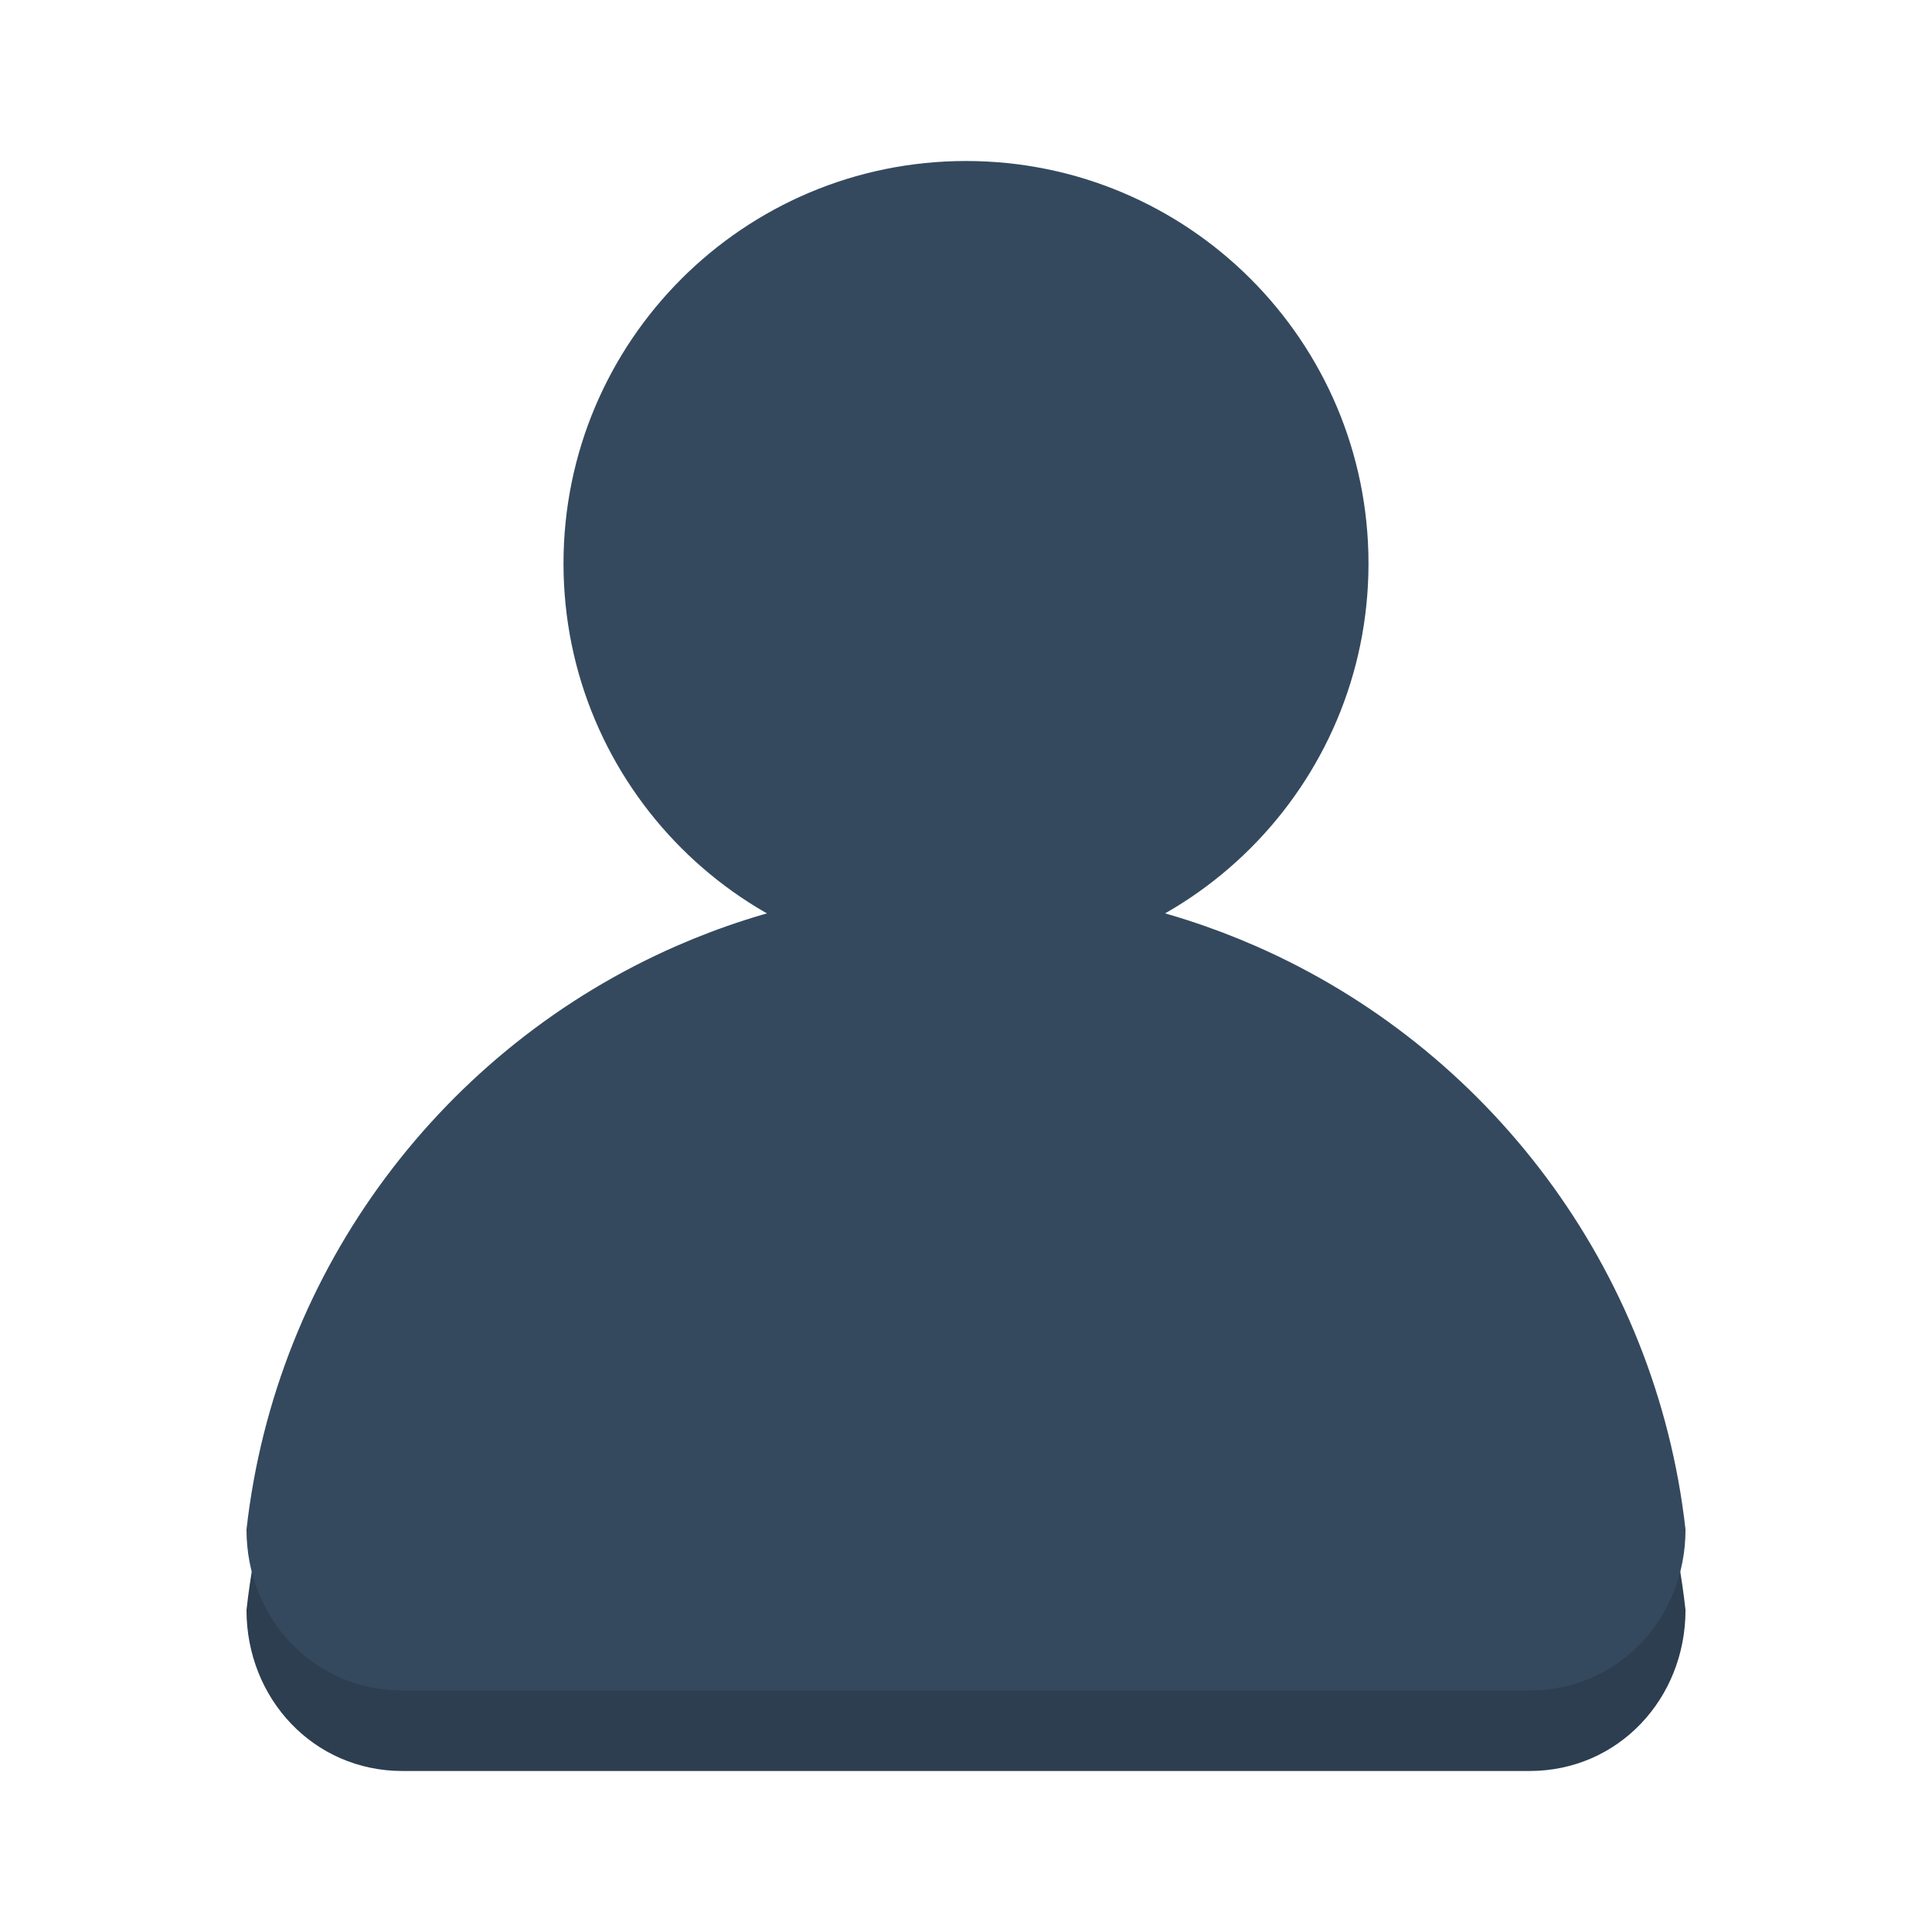
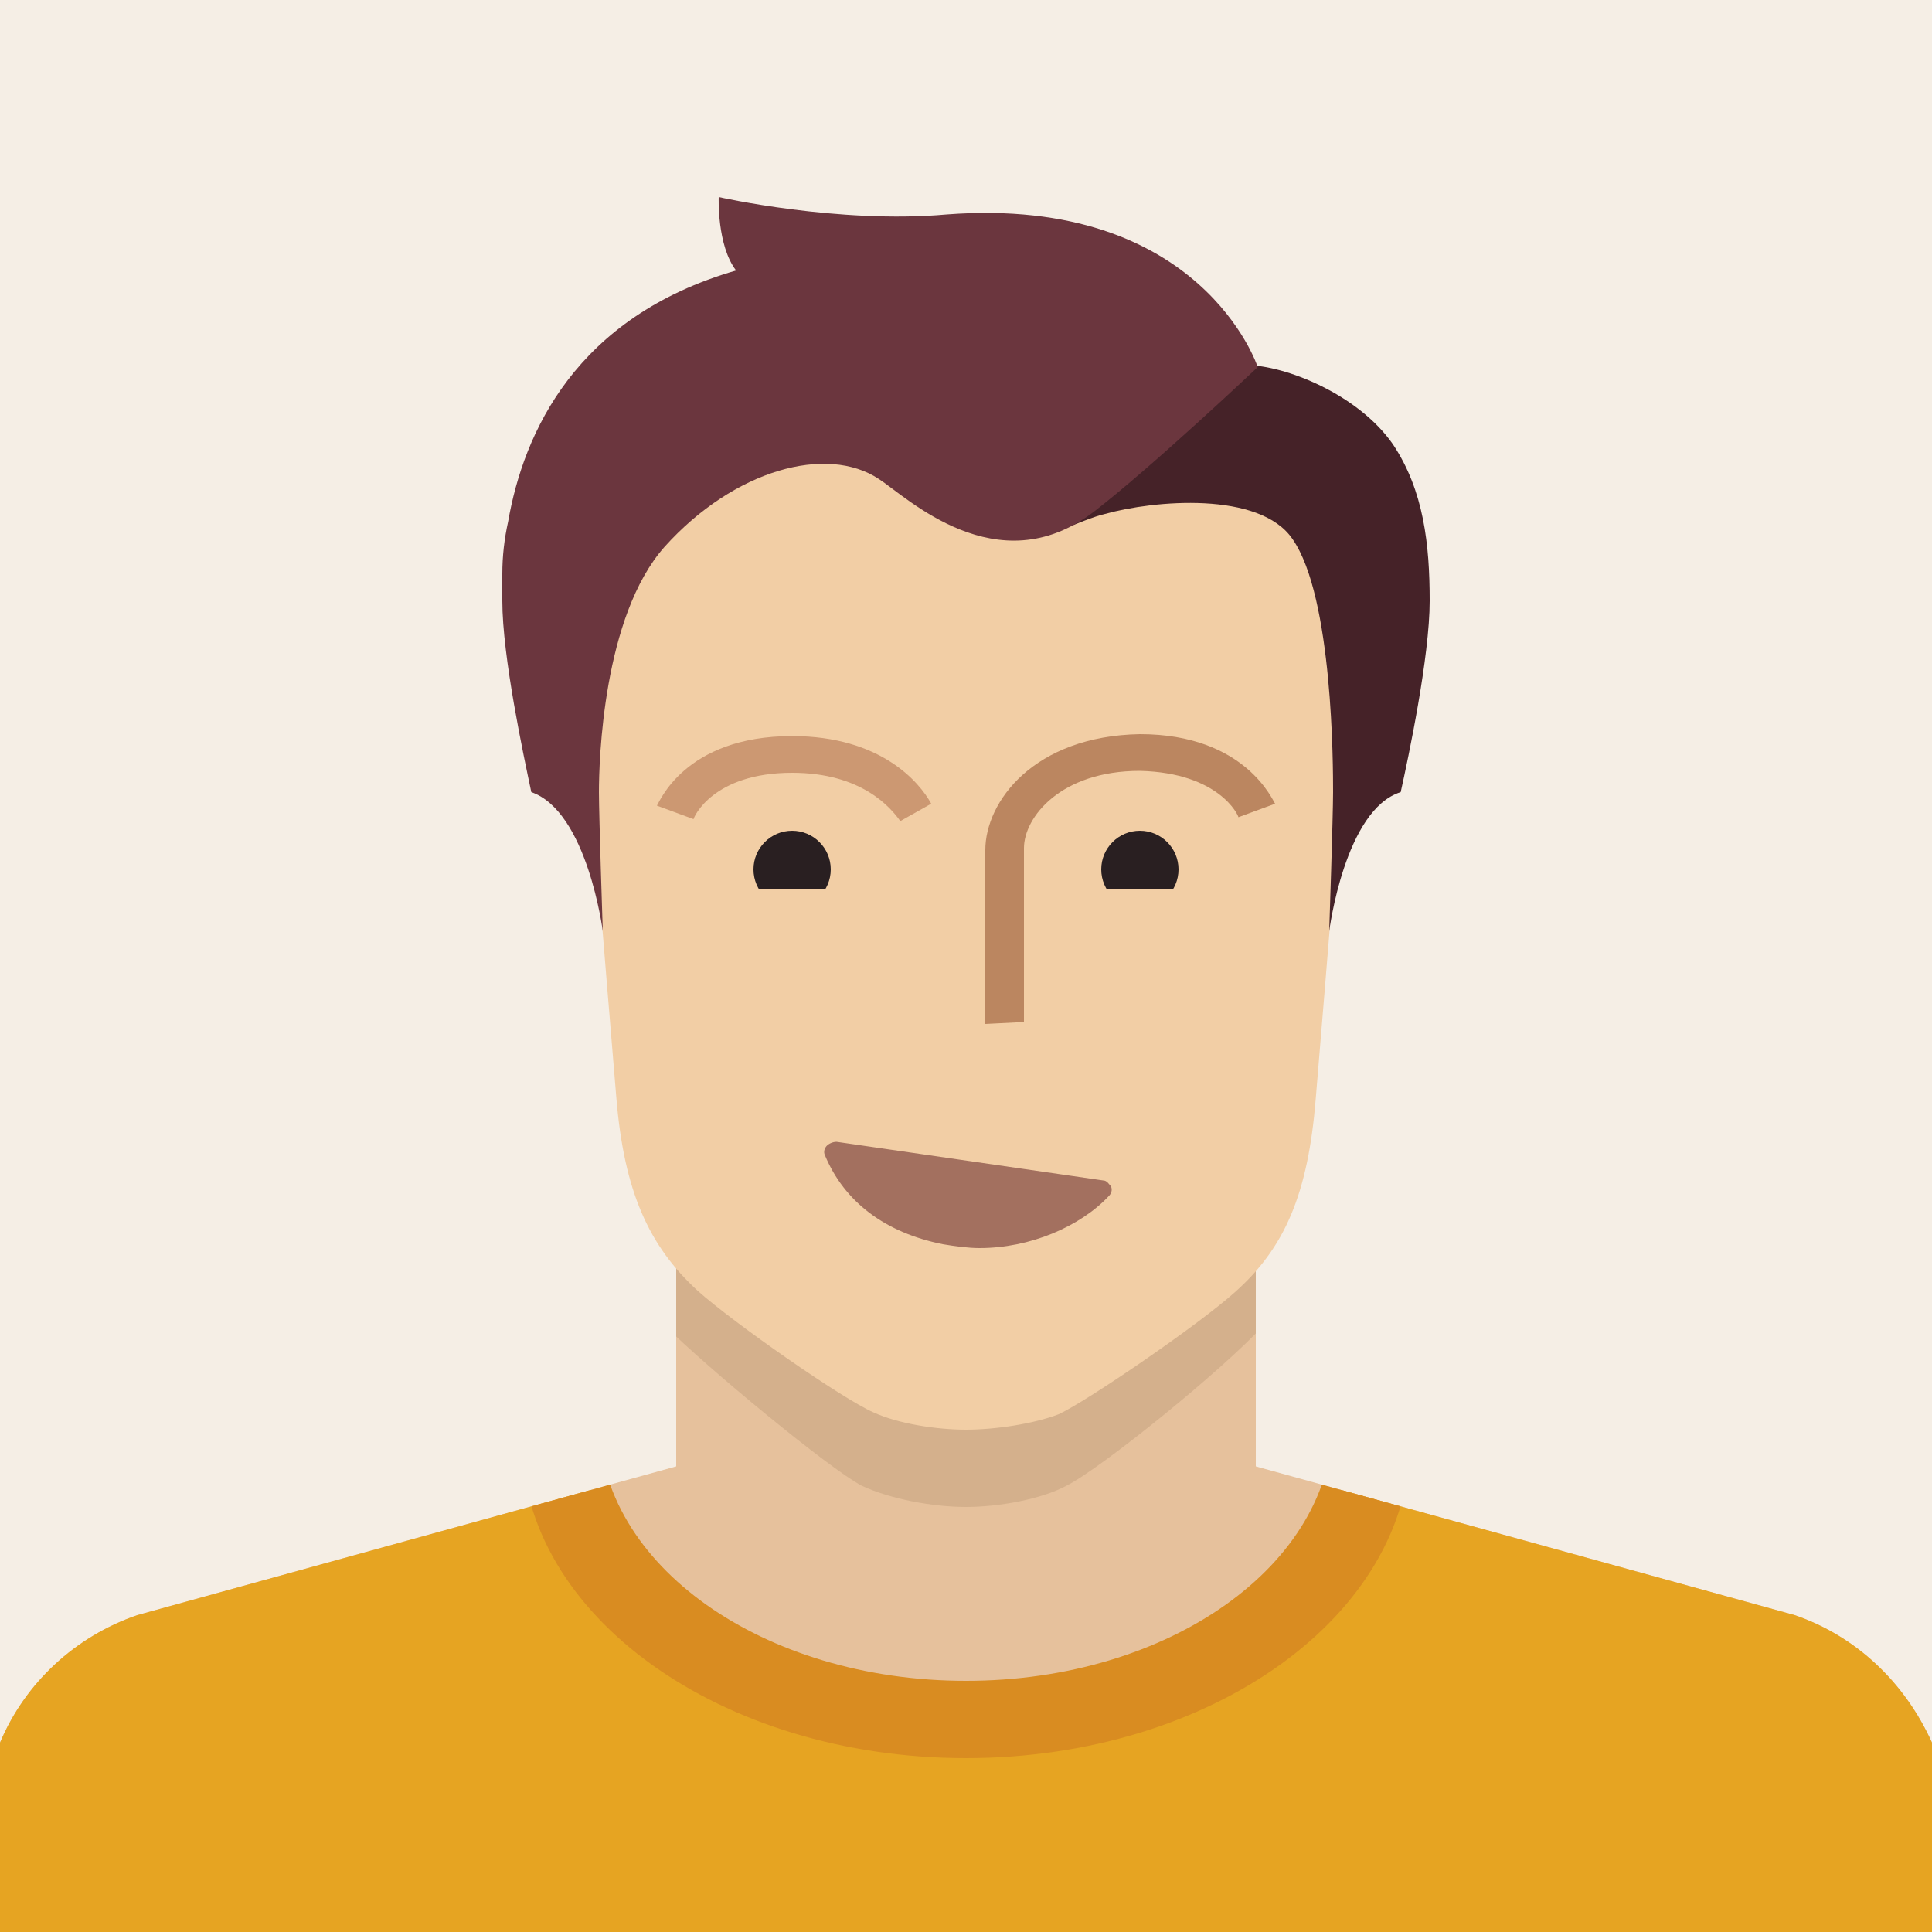
- <svg xmlns="http://www.w3.org/2000/svg" height="24" version="1.1" width="24">
-   <g transform="translate(0 -1028.4)">
-     <path d="m8.406 1041.1c-2.886 1.3-4.978 4-5.344 7.3 0 1.1 0.833 2 1.938 2h14c1.105 0 1.938-0.9 1.938-2-0.366-3.3-2.459-6-5.344-7.3-0.649 1.3-2.011 2.3-3.594 2.3s-2.945-1-3.594-2.3z" fill="#2c3e50" />
-     <path d="m17 4a5 5 0 1 1 -10 0 5 5 0 1 1 10 0z" fill="#34495e" transform="translate(0 1031.4)" />
-     <path d="m12 11c-1.277 0-2.494 0.269-3.594 0.75-2.886 1.262-4.978 3.997-5.344 7.25 0 1.105 0.833 2 1.938 2h14c1.105 0 1.938-0.895 1.938-2-0.366-3.253-2.459-5.988-5.344-7.25-1.1-0.481-2.317-0.75-3.594-0.75z" fill="#34495e" transform="translate(0 1028.4)" />
+ <svg xmlns="http://www.w3.org/2000/svg" xmlns:xlink="http://www.w3.org/1999/xlink" enable-background="new -27 24 100 100" id="male3" version="1.1" viewBox="-27 24 100 100" xml:space="preserve">
+   <g>
+     <rect fill="#F5EEE5" height="100" width="100" x="-27" y="24" />
+     <path d="M38,99.9l27.9,7.7c3.2,1.1,5.7,3.5,7.1,6.6v9.8H-27v-9.8c1.3-3.1,3.9-5.5,7.1-6.6L8,99.9V85h30V99.9z" fill="#E6C19C" />
+     <g>
+       <defs>
+         <path d="M38,99.9l27.9,7.7c3.2,1.1,5.7,3.5,7.1,6.6v9.8H-27v-9.8c1.3-3.1,3.9-5.5,7.1-6.6L8,99.9V85h30V99.9z" id="SVGID_1_" />
+       </defs>
+       <clipPath id="SVGID_2_">
+         <use overflow="visible" xlink:href="#SVGID_1_" />
+       </clipPath>
+       <path clip-path="url(#SVGID_2_)" d="M-27,82H73v42H-27V82z M23,112c11,0,20-6.3,20-14s-9-14-20-14S3,90.3,3,98     S12,112,23,112z" fill="#E6A422" />
+       <path clip-path="url(#SVGID_2_)" d="M23,102c-1.7,0-3.9-0.4-5.4-1.1c-1.7-0.9-8-6.1-10.2-8.3     c-2.8-3-4.2-6.8-4.6-13.3c-0.4-6.5-2.1-29.7-2.1-35c0-7.5,5.7-19.2,22.1-19.2l0.1,0l0,0l0,0l0.1,0c16.5,0.1,22.1,11.7,22.1,19.2     c0,5.3-1.7,28.5-2.1,35c-0.4,6.5-1.8,10.2-4.6,13.3c-2.1,2.3-8.4,7.4-10.2,8.3C26.9,101.6,24.7,102,23,102L23,102z" fill="#D4B08C" />
+       <path clip-path="url(#SVGID_2_)" d="M23,82C10.3,82,0,89.4,0,98.5S10.3,115,23,115s23-7.4,23-16.5S35.7,82,23,82z      M23,111c-10.5,0-19-6-19-13.5S12.5,84,23,84s19,6,19,13.5S33.5,111,23,111z" fill="#D98C21" />
+     </g>
+     <path d="M23,98c-1.5,0-3.5-0.3-4.8-0.9c-1.6-0.7-7.2-4.6-9.1-6.3c-2.5-2.3-3.8-5.1-4.2-10S3,58.5,3,54.5    C3,48.8,8.1,40,23,40l0,0l0,0l0,0l0,0C37.9,40,43,48.8,43,54.5c0,4-1.5,21.5-1.9,26.4s-1.6,7.7-4.2,10c-1.9,1.7-7.6,5.6-9.1,6.3    C26.5,97.7,24.5,98,23,98L23,98z" fill="#F2CEA5" />
+     <path d="M30,85.5c-1.9,2-5.2,3-8.1,2.4c-2.7-0.6-4.7-2-5.7-4.3L30,85.5z" fill="#A3705F" />
+     <path d="M23.7,88.6c-0.6,0-1.3-0.1-1.9-0.2c-3-0.6-5.1-2.2-6.1-4.6c-0.1-0.2,0-0.4,0.1-0.5    c0.1-0.1,0.3-0.2,0.5-0.2l13.8,2c0.2,0,0.3,0.2,0.4,0.3c0.1,0.2,0,0.4-0.1,0.5C28.9,87.5,26.3,88.6,23.7,88.6z M17.1,84.2    c1,1.6,2.7,2.7,4.9,3.2c0.5,0.1,1.1,0.2,1.7,0.2c1.9,0,3.9-0.6,5.2-1.7L17.1,84.2z" fill="#A3705F" />
+     <g>
+       <defs>
+         <rect height="5" id="SVGID_3_" width="31" x="7" y="65" />
+       </defs>
+       <clipPath id="SVGID_4_">
+         <use overflow="visible" xlink:href="#SVGID_3_" />
+       </clipPath>
+       <circle clip-path="url(#SVGID_4_)" cx="32" cy="69" fill="#291F21" r="2" />
+       <circle clip-path="url(#SVGID_4_)" cx="14" cy="69" fill="#291F21" r="2" />
+     </g>
+     <path d="M19.6,66.5C19.1,65.8,17.6,64,14,64c-4.1,0-5.1,2.3-5.1,2.4l-1.9-0.7c0.1-0.1,1.4-3.6,7-3.6    c4.6,0,6.6,2.4,7.2,3.5L19.6,66.5z" fill="#CC9872" />
+     <path d="M24,77c0-0.3,0-7.1,0-9c0-2.5,2.5-5.9,8-6c5.5,0,6.9,3.5,7,3.6l-1.9,0.7c0-0.1-1-2.3-5.1-2.4    c-4.1,0-6,2.4-6,4c0,1.9,0,8.9,0,9L24,77z" fill="#BB8660" />
+     <path d="M41.8,72.2c0,0,0.8-6.3,3.7-7.2c0.4-1.8,1.5-7,1.5-9.9s-0.3-5.7-1.9-8.1c-1.8-2.6-5.6-4.1-7.6-4.1    c-2.3,1.4-7.7,4.6-9.4,6.5c-0.9,1,0.4,1.8,0.4,1.8s1.2-0.5,1.7-0.6c2.5-0.7,8-1.2,9.7,1.3C42,54.9,42,63.7,42,65    C42,66.2,41.8,72.2,41.8,72.2z" fill="#452228" />
+     <path d="M0.5,65c2.9,1,3.7,7.2,3.7,7.2S4,66.2,4,65c0-1.6,0.2-9.1,3.4-12.7c3.6-4,8.4-5.3,11.1-3.5    c1.4,0.9,6.1,5.5,11.1,1.7c3-2.3,8.5-7.5,8.5-7.5s-2.9-8.9-16.1-7.9c-5.6,0.5-11.8-0.9-11.8-0.9s-0.1,2.5,0.9,3.8    C2.8,40.4,0.1,46.4-0.7,51c-0.2,0.9-0.3,1.8-0.3,2.7c0,0.5,0,1,0,1.4C-1,58,0.1,63.1,0.5,65z" fill="#6B363E" />
  </g>
</svg>
